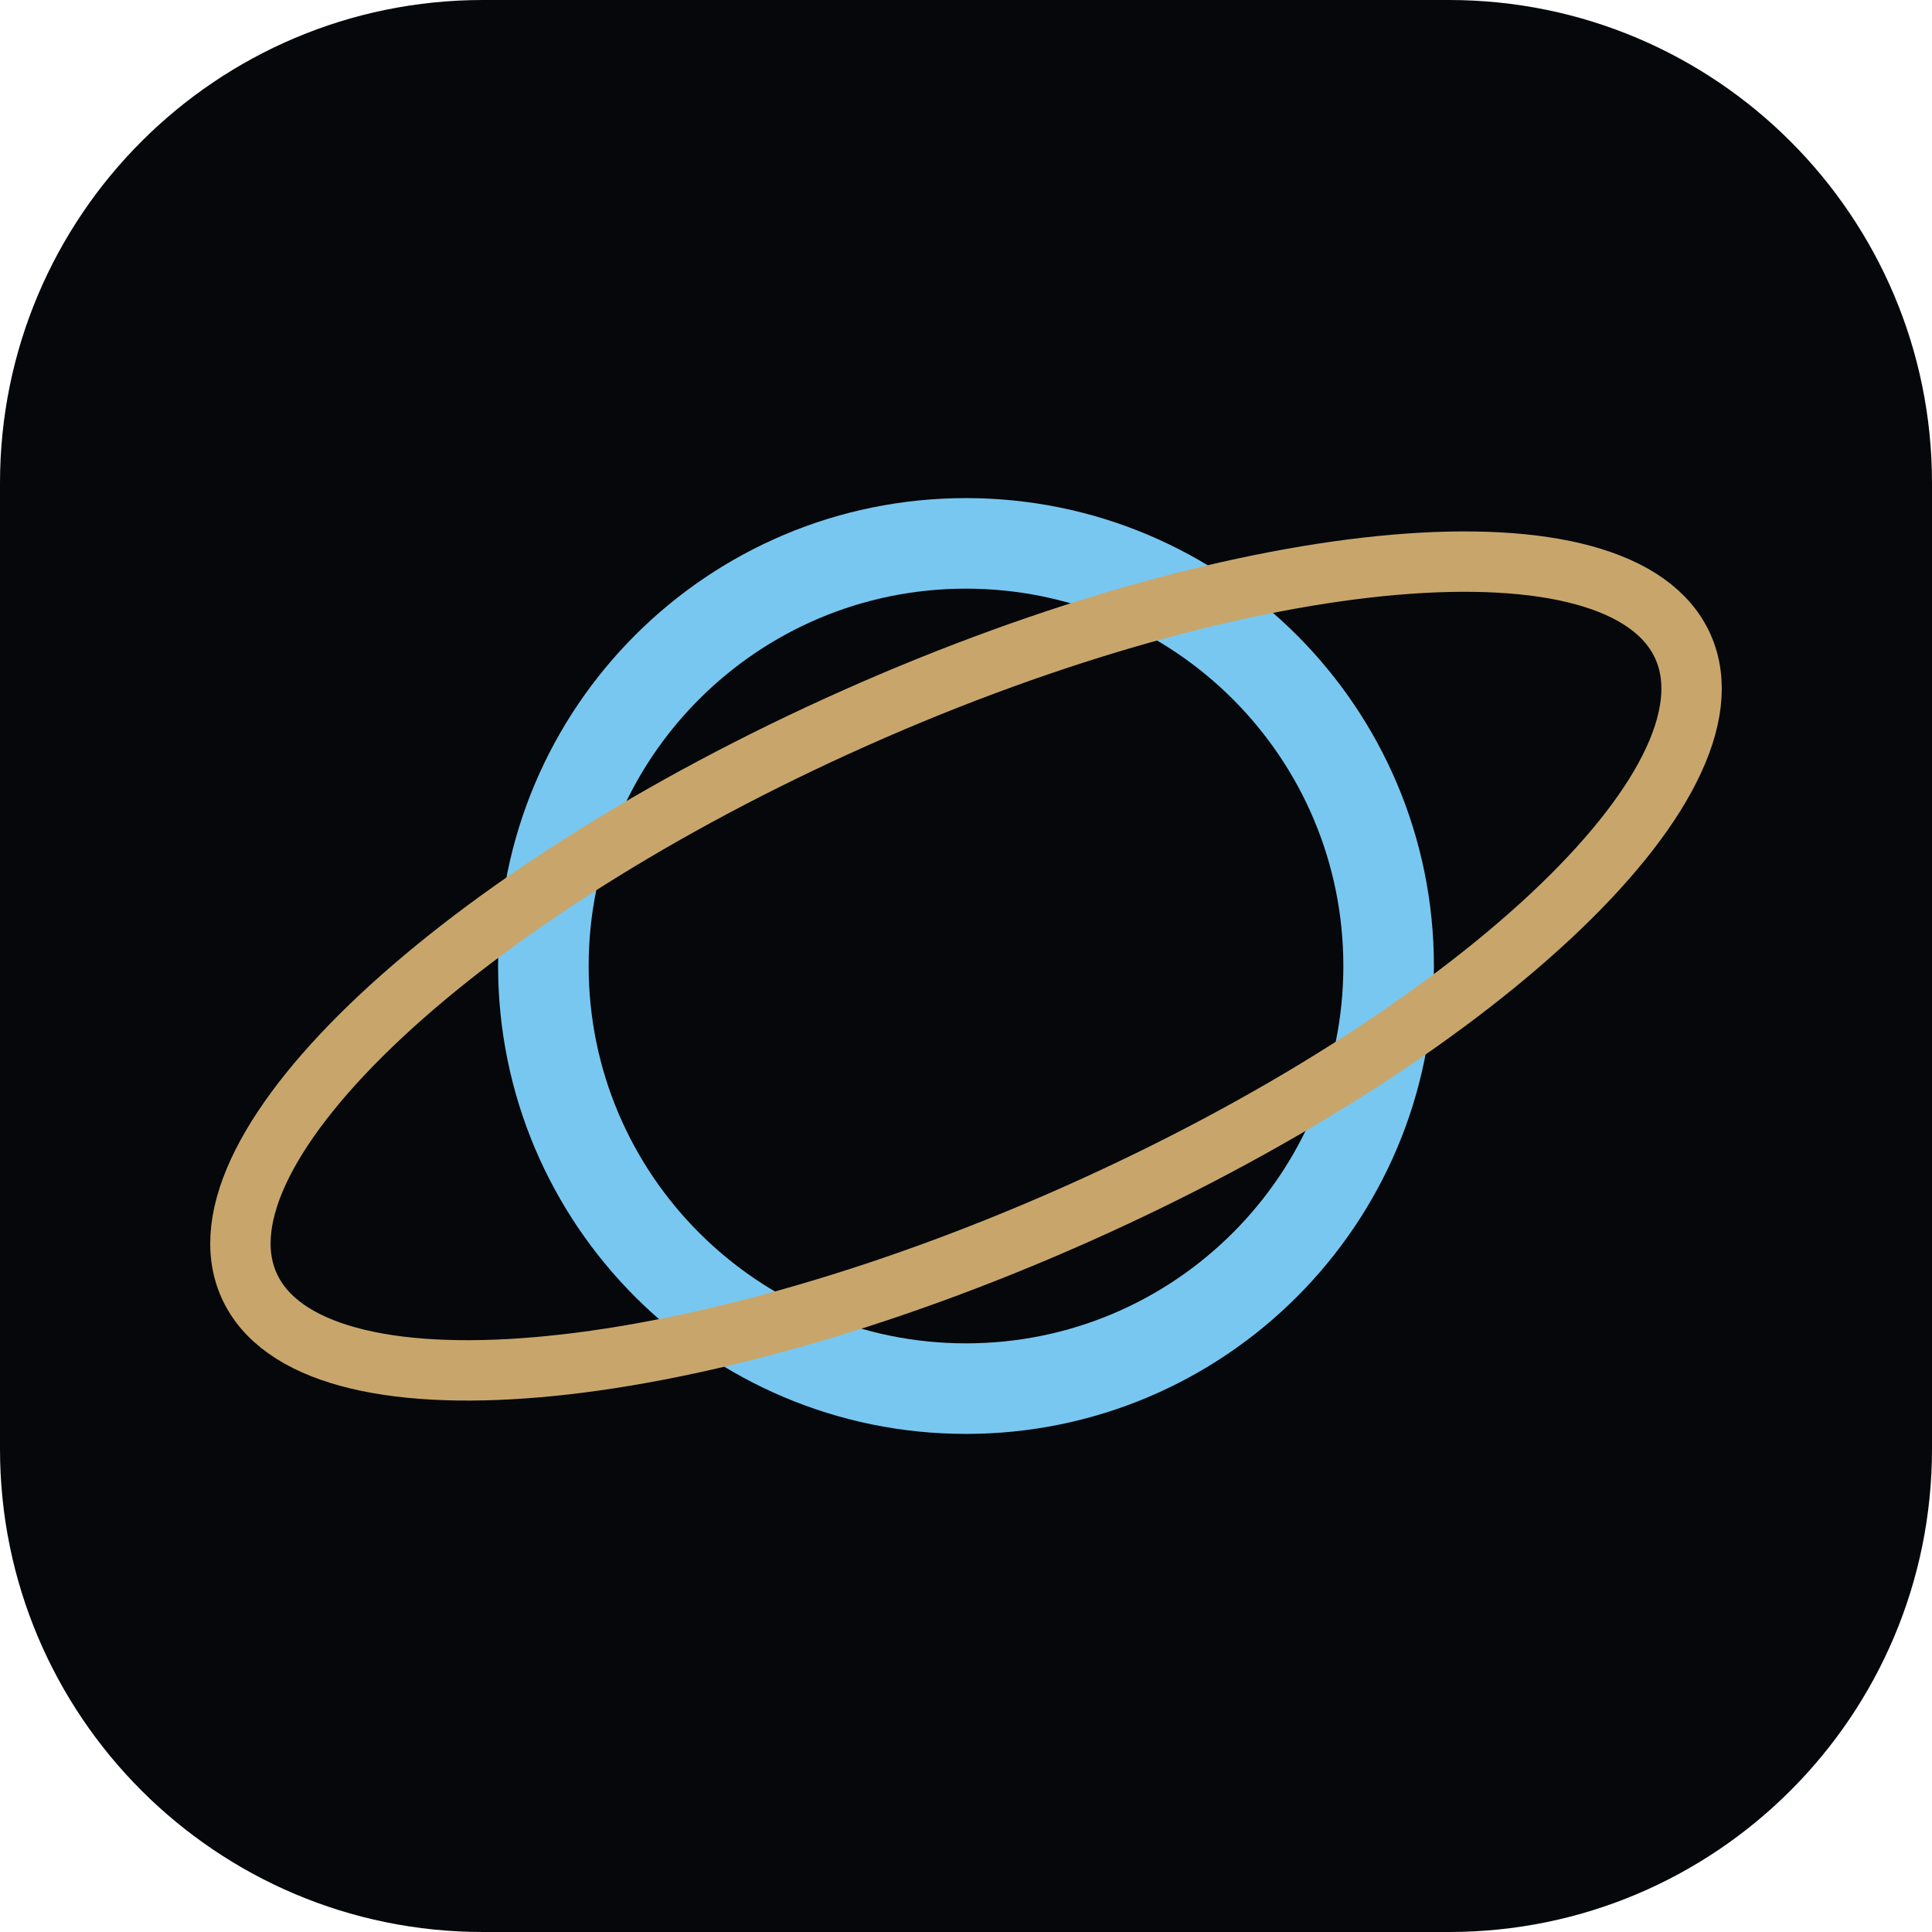
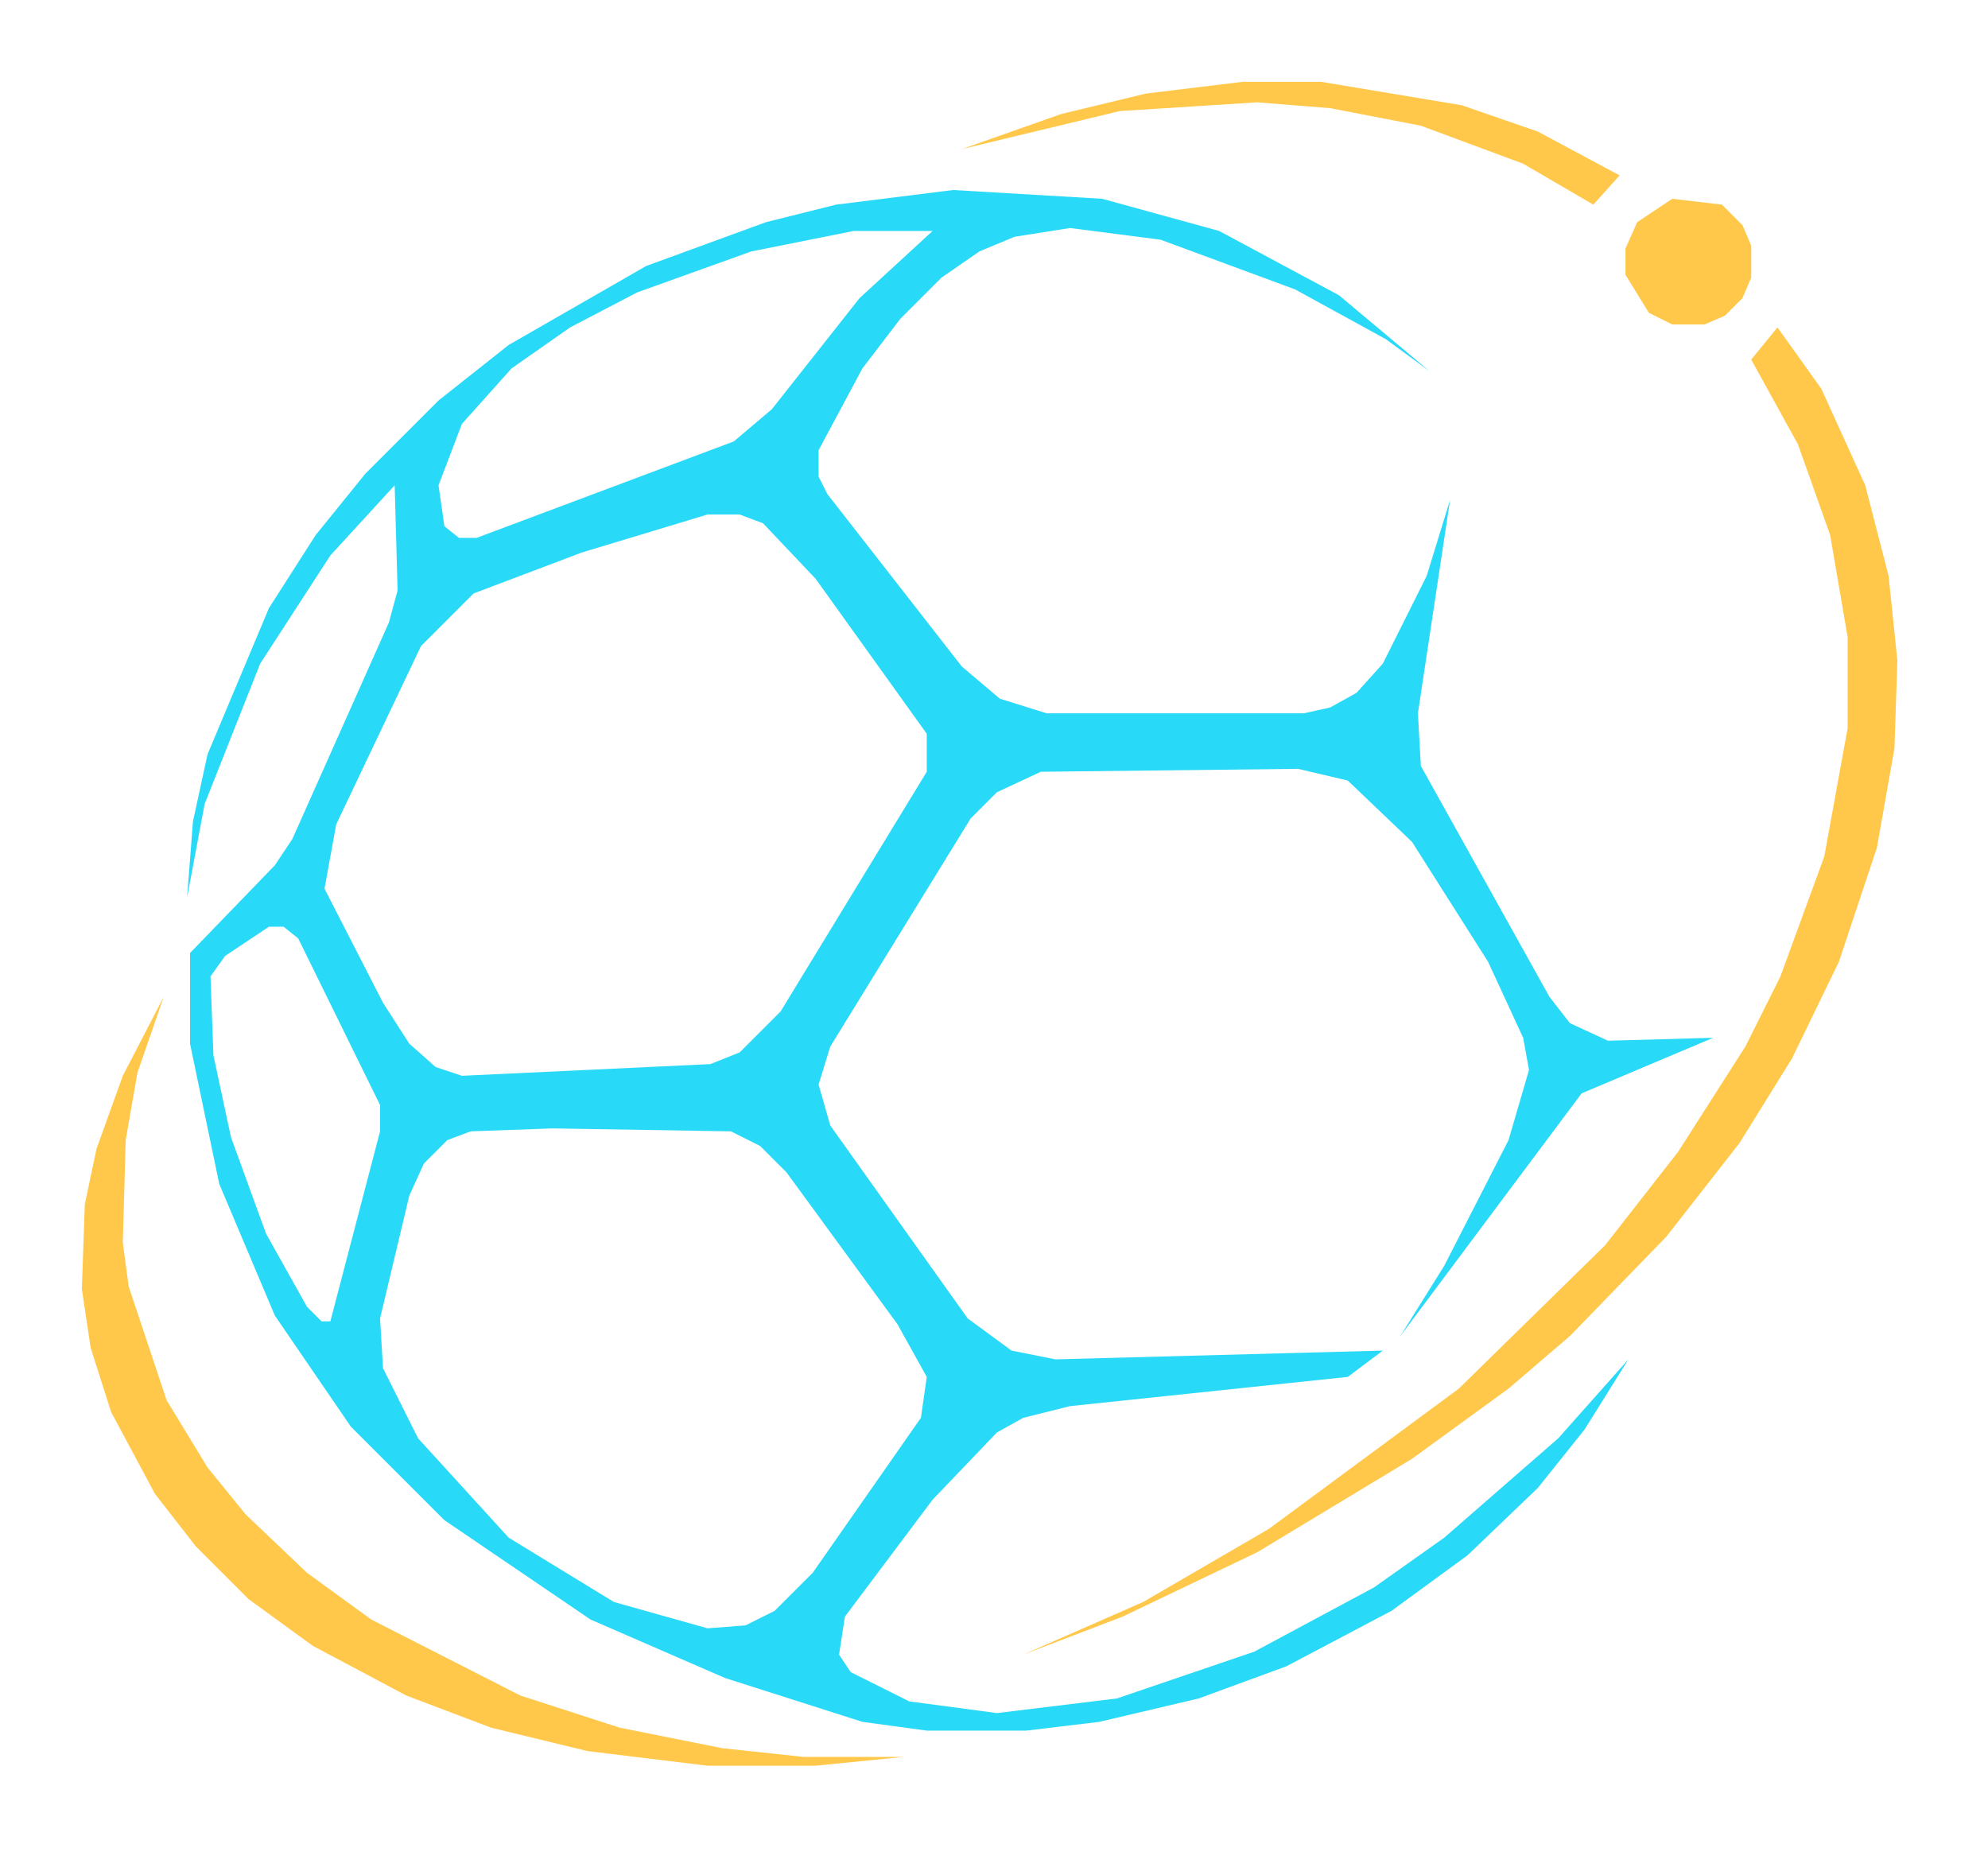
- <svg xmlns="http://www.w3.org/2000/svg" viewBox="0 0 64 64">
-   <rect width="64" height="64" rx="16" fill="#05070b" />
-   <circle cx="32" cy="32" r="14" fill="none" stroke="#78c7f0" stroke-width="3" />
-   <ellipse cx="32" cy="32" rx="26" ry="9" transform="rotate(-24 32 32)" fill="none" stroke="#c8a66b" stroke-width="2" />
+ <svg xmlns="http://www.w3.org/2000/svg" viewBox="300 200 680 640">
+   <path d="M626,265 L586,270 L562,276 L521,291 L474,318 L450,337 L425,362 L408,383 L392,408 L371,458 L366,481 L364,507 L370,475 L389,427 L413,390 L435,366 L436,402 L433,413 L400,487 L394,496 L365,526 L365,557 L375,605 L394,650 L420,688 L452,720 L502,754 L548,774 L595,789 L617,792 L651,792 L676,789 L710,781 L740,770 L776,751 L802,732 L826,709 L842,689 L857,665 L833,692 L794,726 L770,743 L729,765 L682,781 L641,786 L611,782 L591,772 L587,766 L589,753 L619,713 L641,690 L650,685 L666,681 L761,671 L773,662 L661,665 L646,662 L631,651 L584,585 L580,571 L584,558 L632,480 L641,471 L656,464 L744,463 L761,467 L783,488 L809,529 L821,555 L823,566 L816,590 L794,633 L779,657 L841,574 L886,555 L850,556 L837,550 L830,541 L786,462 L785,444 L796,371 L788,397 L773,427 L764,437 L755,442 L746,444 L658,444 L642,439 L629,428 L583,369 L580,363 L580,354 L595,326 L608,309 L622,295 L635,286 L647,281 L666,278 L697,282 L743,299 L774,316 L789,327 L758,301 L717,279 L677,268 Z M453,590 L461,587 L489,586 L550,587 L560,592 L569,601 L607,653 L617,671 L615,685 L578,738 L565,751 L555,756 L542,757 L510,748 L474,726 L443,692 L431,668 L430,651 L440,609 L445,598 Z M392,517 L397,517 L402,521 L430,578 L430,587 L413,652 L410,652 L405,647 L391,622 L379,589 L373,561 L372,534 L377,527 Z M561,379 L579,398 L617,451 L617,464 L567,546 L553,560 L543,564 L458,568 L449,565 L440,557 L431,543 L411,504 L415,482 L444,421 L462,403 L499,389 L542,376 L553,376 Z M619,279 L594,302 L564,340 L551,351 L463,384 L457,384 L452,380 L450,366 L458,345 L475,326 L495,312 L518,300 L557,286 L592,279 Z" fill="#28D9F8" fill-rule="evenodd" />
+   <path d="M356,541 L342,568 L333,593 L329,612 L328,641 L331,661 L338,683 L353,711 L367,729 L385,747 L407,763 L439,780 L468,791 L501,799 L542,804 L579,804 L609,801 L575,801 L547,798 L512,791 L478,780 L427,754 L405,738 L384,718 L371,702 L357,679 L344,640 L342,625 L343,590 L347,567 Z M908,312 L899,323 L915,352 L926,383 L932,418 L932,449 L924,493 L909,534 L897,558 L874,594 L849,626 L799,675 L734,723 L691,748 L650,766 L684,753 L730,731 L783,699 L816,675 L837,657 L870,623 L895,591 L913,562 L929,529 L942,490 L948,456 L949,426 L946,397 L938,366 L923,333 Z M872,268 L860,276 L856,285 L856,294 L864,307 L872,311 L883,311 L890,308 L896,302 L899,295 L899,284 L896,277 L889,270 Z M629,251 L683,238 L730,235 L755,237 L786,243 L821,256 L845,270 L854,260 L826,245 L800,236 L752,228 L725,228 L692,232 L663,239 Z" fill="#FFC84A" fill-rule="evenodd" />
</svg>
